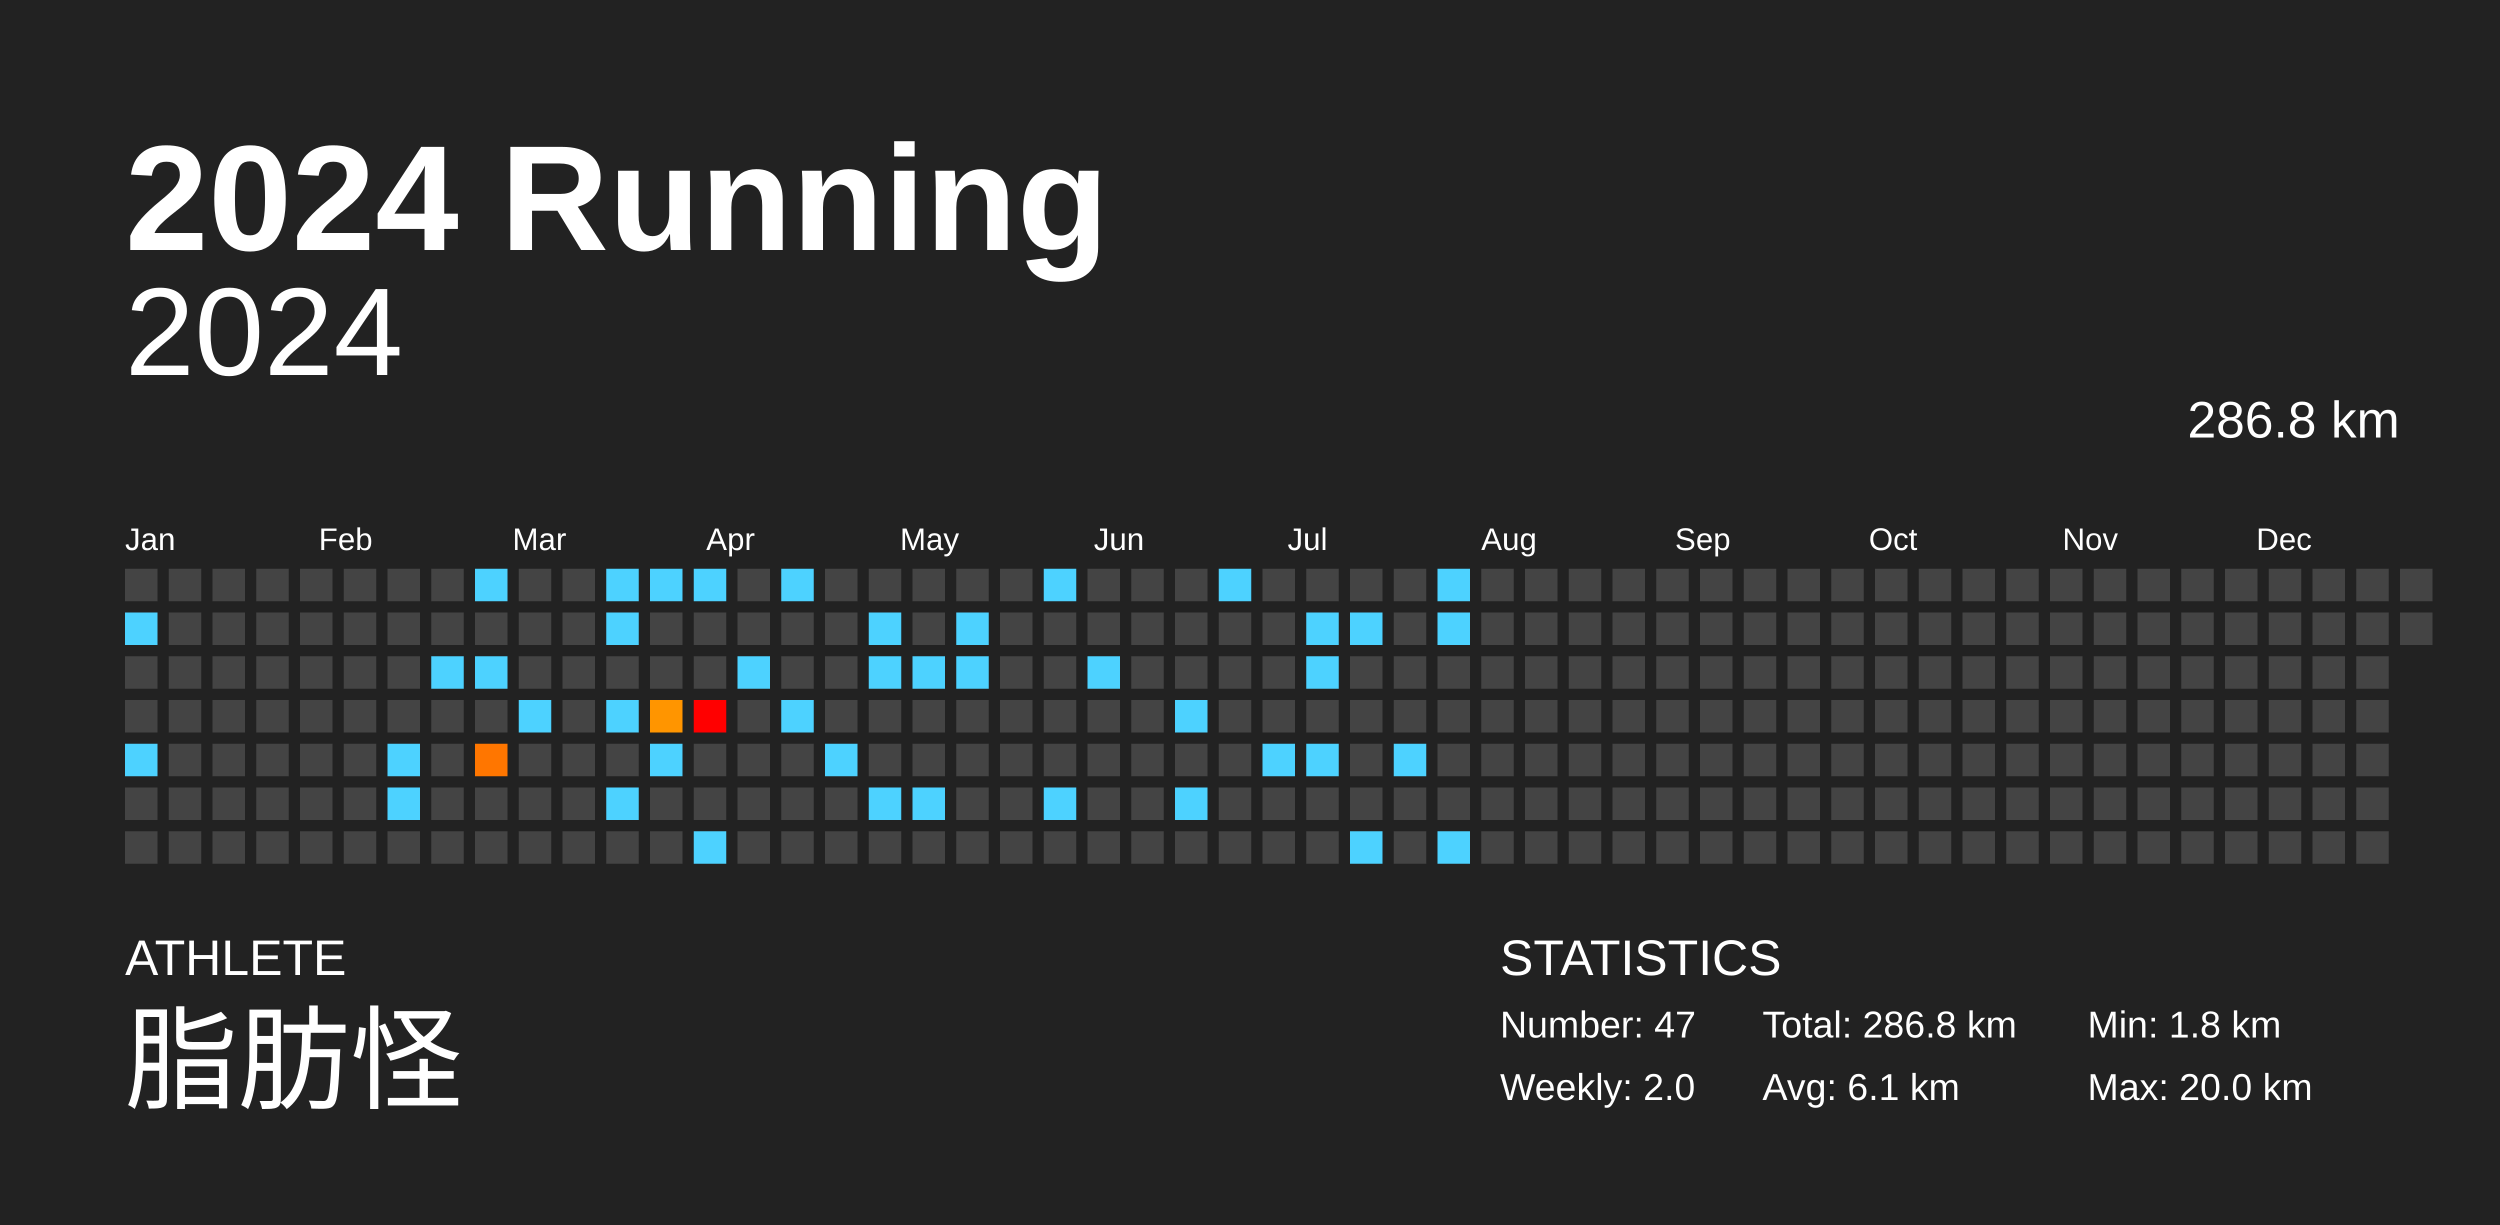
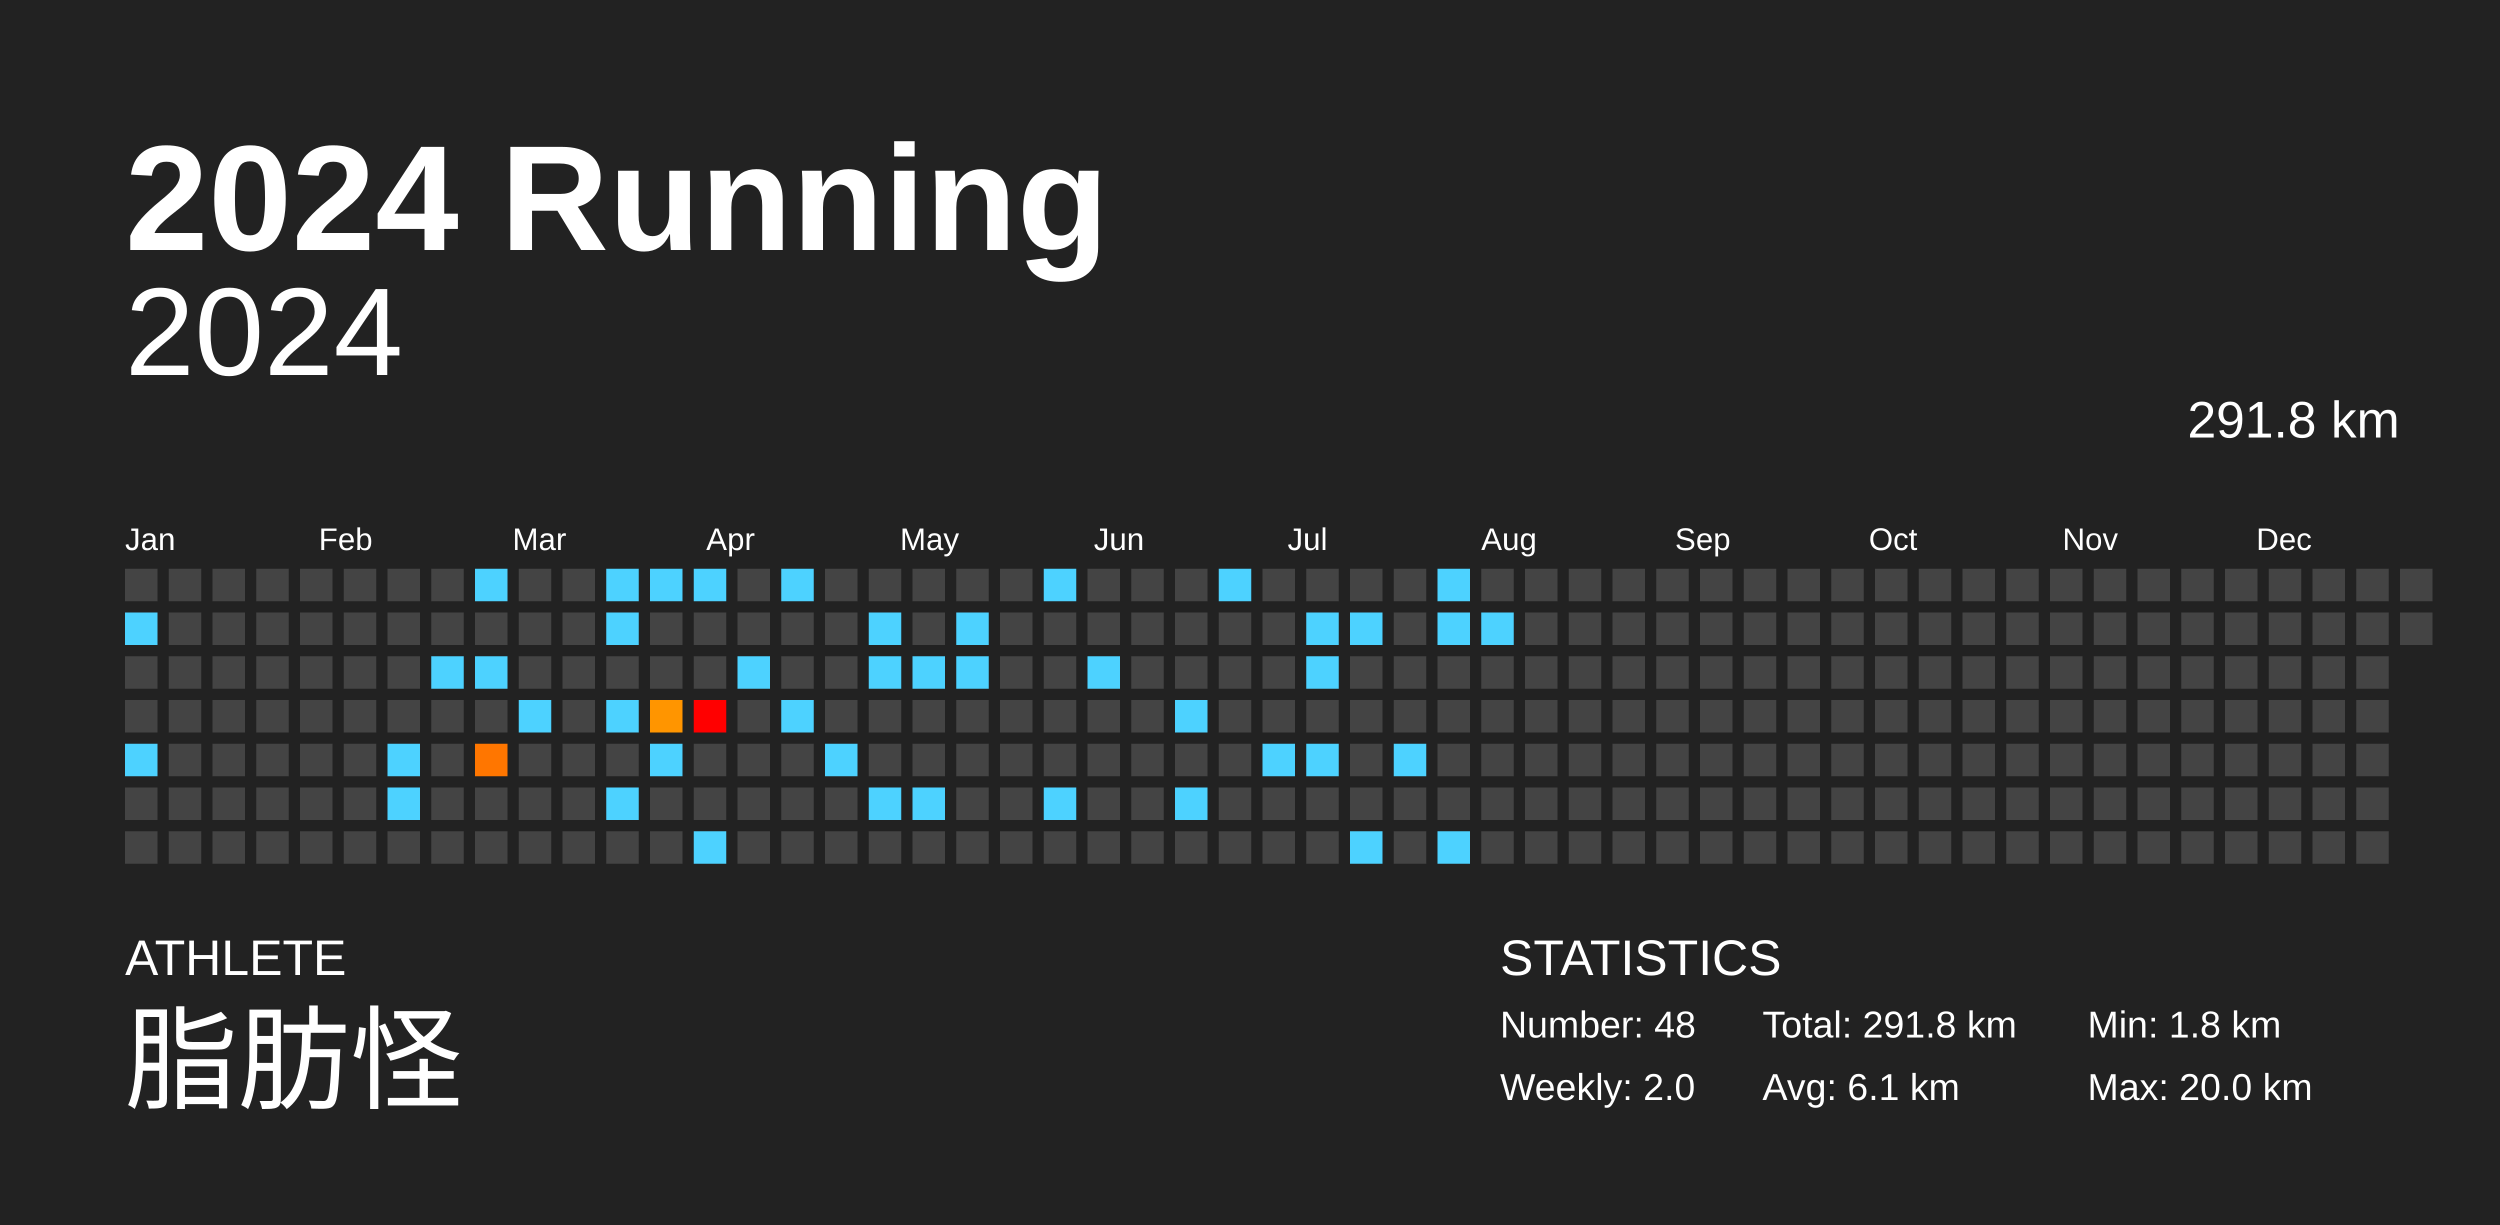
<svg xmlns="http://www.w3.org/2000/svg" baseProfile="full" height="98mm" version="1.1" viewBox="0,0,200,98" width="200mm">
  <defs />
  <rect fill="#222222" height="98" width="200" x="0" y="0" />
  <text fill="#FFFFFF" style="font-size:12px; font-family:Arial; font-weight:bold;" x="10" y="20">2024 Running</text>
  <text fill="#FFFFFF" style="font-size:4px; font-family:Arial" x="10" y="78">ATHLETE</text>
  <text fill="#FFFFFF" style="font-size:9px; font-family:Arial" x="10" y="88">脂肪怪</text>
  <text fill="#FFFFFF" style="font-size:4px; font-family:Arial" x="120" y="78">STATISTICS</text>
-   <text fill="#FFFFFF" style="font-size:3px; font-family:Arial" x="120" y="83">Number: 47</text>
+   <text fill="#FFFFFF" style="font-size:3px; font-family:Arial" x="120" y="83">Number: 48</text>
  <text fill="#FFFFFF" style="font-size:3px; font-family:Arial" x="120" y="88">Weekly: 2.0</text>
-   <text fill="#FFFFFF" style="font-size:3px; font-family:Arial" x="141" y="83">Total: 286.8 km</text>
+   <text fill="#FFFFFF" style="font-size:3px; font-family:Arial" x="141" y="83">Total: 291.8 km</text>
  <text fill="#FFFFFF" style="font-size:3px; font-family:Arial" x="141" y="88">Avg: 6.1 km</text>
  <text fill="#FFFFFF" style="font-size:3px; font-family:Arial" x="167" y="83">Min: 1.8 km</text>
  <text fill="#FFFFFF" style="font-size:3px; font-family:Arial" x="167" y="88">Max: 20.0 km</text>
  <text alignment-baseline="hanging" fill="#FFFFFF" style="font-size:10.0px; font-family:Arial;" x="10" y="30">2024</text>
-   <text alignment-baseline="hanging" fill="#FFFFFF" style="font-size:4.125px; font-family:Arial;" x="175" y="35">286.8 km</text>
+   <text alignment-baseline="hanging" fill="#FFFFFF" style="font-size:4.125px; font-family:Arial;" x="175" y="35">291.8 km</text>
  <text fill="#FFFFFF" style="font-size:2.5px; font-family:Arial" x="10.0" y="44">Jan</text>
  <text fill="#FFFFFF" style="font-size:2.5px; font-family:Arial" x="25.5" y="44">Feb</text>
  <text fill="#FFFFFF" style="font-size:2.5px; font-family:Arial" x="41.0" y="44">Mar</text>
  <text fill="#FFFFFF" style="font-size:2.5px; font-family:Arial" x="56.5" y="44">Apr</text>
  <text fill="#FFFFFF" style="font-size:2.5px; font-family:Arial" x="72.0" y="44">May</text>
  <text fill="#FFFFFF" style="font-size:2.5px; font-family:Arial" x="87.5" y="44">Jun</text>
  <text fill="#FFFFFF" style="font-size:2.5px; font-family:Arial" x="103.0" y="44">Jul</text>
  <text fill="#FFFFFF" style="font-size:2.5px; font-family:Arial" x="118.5" y="44">Aug</text>
  <text fill="#FFFFFF" style="font-size:2.5px; font-family:Arial" x="134.0" y="44">Sep</text>
  <text fill="#FFFFFF" style="font-size:2.5px; font-family:Arial" x="149.5" y="44">Oct</text>
  <text fill="#FFFFFF" style="font-size:2.5px; font-family:Arial" x="165.0" y="44">Nov</text>
  <text fill="#FFFFFF" style="font-size:2.5px; font-family:Arial" x="180.5" y="44">Dec</text>
  <rect fill="#444444" height="2.6" width="2.6" x="10.0" y="45.5" />
  <rect fill="#4dd2ff" height="2.6" width="2.6" x="10.0" y="49.0" />
  <rect fill="#444444" height="2.6" width="2.6" x="10.0" y="52.5" />
  <rect fill="#444444" height="2.6" width="2.6" x="10.0" y="56.0" />
  <rect fill="#4dd2ff" height="2.6" width="2.6" x="10.0" y="59.5" />
  <rect fill="#444444" height="2.6" width="2.6" x="10.0" y="63.0" />
  <rect fill="#444444" height="2.6" width="2.6" x="10.0" y="66.5" />
  <rect fill="#444444" height="2.6" width="2.6" x="13.5" y="45.5" />
  <rect fill="#444444" height="2.6" width="2.6" x="13.5" y="49.0" />
  <rect fill="#444444" height="2.6" width="2.6" x="13.5" y="52.5" />
  <rect fill="#444444" height="2.6" width="2.6" x="13.5" y="56.0" />
  <rect fill="#444444" height="2.6" width="2.6" x="13.5" y="59.5" />
  <rect fill="#444444" height="2.6" width="2.6" x="13.5" y="63.0" />
  <rect fill="#444444" height="2.6" width="2.6" x="13.5" y="66.5" />
  <rect fill="#444444" height="2.6" width="2.6" x="17.0" y="45.5" />
  <rect fill="#444444" height="2.6" width="2.6" x="17.0" y="49.0" />
  <rect fill="#444444" height="2.6" width="2.6" x="17.0" y="52.5" />
  <rect fill="#444444" height="2.6" width="2.6" x="17.0" y="56.0" />
  <rect fill="#444444" height="2.6" width="2.6" x="17.0" y="59.5" />
  <rect fill="#444444" height="2.6" width="2.6" x="17.0" y="63.0" />
  <rect fill="#444444" height="2.6" width="2.6" x="17.0" y="66.5" />
  <rect fill="#444444" height="2.6" width="2.6" x="20.5" y="45.5" />
  <rect fill="#444444" height="2.6" width="2.6" x="20.5" y="49.0" />
  <rect fill="#444444" height="2.6" width="2.6" x="20.5" y="52.5" />
  <rect fill="#444444" height="2.6" width="2.6" x="20.5" y="56.0" />
  <rect fill="#444444" height="2.6" width="2.6" x="20.5" y="59.5" />
  <rect fill="#444444" height="2.6" width="2.6" x="20.5" y="63.0" />
  <rect fill="#444444" height="2.6" width="2.6" x="20.5" y="66.5" />
  <rect fill="#444444" height="2.6" width="2.6" x="24.0" y="45.5" />
  <rect fill="#444444" height="2.6" width="2.6" x="24.0" y="49.0" />
  <rect fill="#444444" height="2.6" width="2.6" x="24.0" y="52.5" />
  <rect fill="#444444" height="2.6" width="2.6" x="24.0" y="56.0" />
  <rect fill="#444444" height="2.6" width="2.6" x="24.0" y="59.5" />
  <rect fill="#444444" height="2.6" width="2.6" x="24.0" y="63.0" />
  <rect fill="#444444" height="2.6" width="2.6" x="24.0" y="66.5" />
  <rect fill="#444444" height="2.6" width="2.6" x="27.5" y="45.5" />
  <rect fill="#444444" height="2.6" width="2.6" x="27.5" y="49.0" />
  <rect fill="#444444" height="2.6" width="2.6" x="27.5" y="52.5" />
  <rect fill="#444444" height="2.6" width="2.6" x="27.5" y="56.0" />
  <rect fill="#444444" height="2.6" width="2.6" x="27.5" y="59.5" />
  <rect fill="#444444" height="2.6" width="2.6" x="27.5" y="63.0" />
  <rect fill="#444444" height="2.6" width="2.6" x="27.5" y="66.5" />
  <rect fill="#444444" height="2.6" width="2.6" x="31.0" y="45.5" />
  <rect fill="#444444" height="2.6" width="2.6" x="31.0" y="49.0" />
  <rect fill="#444444" height="2.6" width="2.6" x="31.0" y="52.5" />
  <rect fill="#444444" height="2.6" width="2.6" x="31.0" y="56.0" />
  <rect fill="#4dd2ff" height="2.6" width="2.6" x="31.0" y="59.5" />
  <rect fill="#4dd2ff" height="2.6" width="2.6" x="31.0" y="63.0" />
  <rect fill="#444444" height="2.6" width="2.6" x="31.0" y="66.5" />
  <rect fill="#444444" height="2.6" width="2.6" x="34.5" y="45.5" />
  <rect fill="#444444" height="2.6" width="2.6" x="34.5" y="49.0" />
  <rect fill="#4dd2ff" height="2.6" width="2.6" x="34.5" y="52.5" />
  <rect fill="#444444" height="2.6" width="2.6" x="34.5" y="56.0" />
  <rect fill="#444444" height="2.6" width="2.6" x="34.5" y="59.5" />
  <rect fill="#444444" height="2.6" width="2.6" x="34.5" y="63.0" />
  <rect fill="#444444" height="2.6" width="2.6" x="34.5" y="66.5" />
  <rect fill="#4dd2ff" height="2.6" width="2.6" x="38.0" y="45.5" />
  <rect fill="#444444" height="2.6" width="2.6" x="38.0" y="49.0" />
  <rect fill="#4dd2ff" height="2.6" width="2.6" x="38.0" y="52.5" />
  <rect fill="#444444" height="2.6" width="2.6" x="38.0" y="56.0" />
  <rect fill="#ff7600" height="2.6" width="2.6" x="38.0" y="59.5" />
  <rect fill="#444444" height="2.6" width="2.6" x="38.0" y="63.0" />
  <rect fill="#444444" height="2.6" width="2.6" x="38.0" y="66.5" />
  <rect fill="#444444" height="2.6" width="2.6" x="41.5" y="45.5" />
  <rect fill="#444444" height="2.6" width="2.6" x="41.5" y="49.0" />
  <rect fill="#444444" height="2.6" width="2.6" x="41.5" y="52.5" />
  <rect fill="#4dd2ff" height="2.6" width="2.6" x="41.5" y="56.0" />
  <rect fill="#444444" height="2.6" width="2.6" x="41.5" y="59.5" />
  <rect fill="#444444" height="2.6" width="2.6" x="41.5" y="63.0" />
  <rect fill="#444444" height="2.6" width="2.6" x="41.5" y="66.5" />
  <rect fill="#444444" height="2.6" width="2.6" x="45.0" y="45.5" />
  <rect fill="#444444" height="2.6" width="2.6" x="45.0" y="49.0" />
  <rect fill="#444444" height="2.6" width="2.6" x="45.0" y="52.5" />
  <rect fill="#444444" height="2.6" width="2.6" x="45.0" y="56.0" />
  <rect fill="#444444" height="2.6" width="2.6" x="45.0" y="59.5" />
  <rect fill="#444444" height="2.6" width="2.6" x="45.0" y="63.0" />
  <rect fill="#444444" height="2.6" width="2.6" x="45.0" y="66.5" />
  <rect fill="#4dd2ff" height="2.6" width="2.6" x="48.5" y="45.5" />
  <rect fill="#4dd2ff" height="2.6" width="2.6" x="48.5" y="49.0" />
  <rect fill="#444444" height="2.6" width="2.6" x="48.5" y="52.5" />
  <rect fill="#4dd2ff" height="2.6" width="2.6" x="48.5" y="56.0" />
  <rect fill="#444444" height="2.6" width="2.6" x="48.5" y="59.5" />
  <rect fill="#4dd2ff" height="2.6" width="2.6" x="48.5" y="63.0" />
  <rect fill="#444444" height="2.6" width="2.6" x="48.5" y="66.5" />
  <rect fill="#4dd2ff" height="2.6" width="2.6" x="52.0" y="45.5" />
  <rect fill="#444444" height="2.6" width="2.6" x="52.0" y="49.0" />
  <rect fill="#444444" height="2.6" width="2.6" x="52.0" y="52.5" />
  <rect fill="#ff9500" height="2.6" width="2.6" x="52.0" y="56.0" />
  <rect fill="#4dd2ff" height="2.6" width="2.6" x="52.0" y="59.5" />
  <rect fill="#444444" height="2.6" width="2.6" x="52.0" y="63.0" />
  <rect fill="#444444" height="2.6" width="2.6" x="52.0" y="66.5" />
  <rect fill="#4dd2ff" height="2.6" width="2.6" x="55.5" y="45.5" />
  <rect fill="#444444" height="2.6" width="2.6" x="55.5" y="49.0" />
  <rect fill="#444444" height="2.6" width="2.6" x="55.5" y="52.5" />
  <rect fill="red" height="2.6" width="2.6" x="55.5" y="56.0" />
  <rect fill="#444444" height="2.6" width="2.6" x="55.5" y="59.5" />
  <rect fill="#444444" height="2.6" width="2.6" x="55.5" y="63.0" />
  <rect fill="#4dd2ff" height="2.6" width="2.6" x="55.5" y="66.5" />
  <rect fill="#444444" height="2.6" width="2.6" x="59.0" y="45.5" />
  <rect fill="#444444" height="2.6" width="2.6" x="59.0" y="49.0" />
  <rect fill="#4dd2ff" height="2.6" width="2.6" x="59.0" y="52.5" />
  <rect fill="#444444" height="2.6" width="2.6" x="59.0" y="56.0" />
  <rect fill="#444444" height="2.6" width="2.6" x="59.0" y="59.5" />
  <rect fill="#444444" height="2.6" width="2.6" x="59.0" y="63.0" />
  <rect fill="#444444" height="2.6" width="2.6" x="59.0" y="66.5" />
  <rect fill="#4dd2ff" height="2.6" width="2.6" x="62.5" y="45.5" />
  <rect fill="#444444" height="2.6" width="2.6" x="62.5" y="49.0" />
  <rect fill="#444444" height="2.6" width="2.6" x="62.5" y="52.5" />
  <rect fill="#4dd2ff" height="2.6" width="2.6" x="62.5" y="56.0" />
  <rect fill="#444444" height="2.6" width="2.6" x="62.5" y="59.5" />
  <rect fill="#444444" height="2.6" width="2.6" x="62.5" y="63.0" />
  <rect fill="#444444" height="2.6" width="2.6" x="62.5" y="66.5" />
  <rect fill="#444444" height="2.6" width="2.6" x="66.0" y="45.5" />
  <rect fill="#444444" height="2.6" width="2.6" x="66.0" y="49.0" />
  <rect fill="#444444" height="2.6" width="2.6" x="66.0" y="52.5" />
  <rect fill="#444444" height="2.6" width="2.6" x="66.0" y="56.0" />
  <rect fill="#4dd2ff" height="2.6" width="2.6" x="66.0" y="59.5" />
  <rect fill="#444444" height="2.6" width="2.6" x="66.0" y="63.0" />
  <rect fill="#444444" height="2.6" width="2.6" x="66.0" y="66.5" />
  <rect fill="#444444" height="2.6" width="2.6" x="69.5" y="45.5" />
  <rect fill="#4dd2ff" height="2.6" width="2.6" x="69.5" y="49.0" />
  <rect fill="#4dd2ff" height="2.6" width="2.6" x="69.5" y="52.5" />
  <rect fill="#444444" height="2.6" width="2.6" x="69.5" y="56.0" />
  <rect fill="#444444" height="2.6" width="2.6" x="69.5" y="59.5" />
  <rect fill="#4dd2ff" height="2.6" width="2.6" x="69.5" y="63.0" />
  <rect fill="#444444" height="2.6" width="2.6" x="69.5" y="66.5" />
  <rect fill="#444444" height="2.6" width="2.6" x="73.0" y="45.5" />
  <rect fill="#444444" height="2.6" width="2.6" x="73.0" y="49.0" />
  <rect fill="#4dd2ff" height="2.6" width="2.6" x="73.0" y="52.5" />
  <rect fill="#444444" height="2.6" width="2.6" x="73.0" y="56.0" />
  <rect fill="#444444" height="2.6" width="2.6" x="73.0" y="59.5" />
  <rect fill="#4dd2ff" height="2.6" width="2.6" x="73.0" y="63.0" />
  <rect fill="#444444" height="2.6" width="2.6" x="73.0" y="66.5" />
  <rect fill="#444444" height="2.6" width="2.6" x="76.5" y="45.5" />
  <rect fill="#4dd2ff" height="2.6" width="2.6" x="76.5" y="49.0" />
  <rect fill="#4dd2ff" height="2.6" width="2.6" x="76.5" y="52.5" />
  <rect fill="#444444" height="2.6" width="2.6" x="76.5" y="56.0" />
  <rect fill="#444444" height="2.6" width="2.6" x="76.5" y="59.5" />
  <rect fill="#444444" height="2.6" width="2.6" x="76.5" y="63.0" />
  <rect fill="#444444" height="2.6" width="2.6" x="76.5" y="66.5" />
  <rect fill="#444444" height="2.6" width="2.6" x="80.0" y="45.5" />
  <rect fill="#444444" height="2.6" width="2.6" x="80.0" y="49.0" />
  <rect fill="#444444" height="2.6" width="2.6" x="80.0" y="52.5" />
  <rect fill="#444444" height="2.6" width="2.6" x="80.0" y="56.0" />
  <rect fill="#444444" height="2.6" width="2.6" x="80.0" y="59.5" />
  <rect fill="#444444" height="2.6" width="2.6" x="80.0" y="63.0" />
  <rect fill="#444444" height="2.6" width="2.6" x="80.0" y="66.5" />
  <rect fill="#4dd2ff" height="2.6" width="2.6" x="83.5" y="45.5" />
  <rect fill="#444444" height="2.6" width="2.6" x="83.5" y="49.0" />
  <rect fill="#444444" height="2.6" width="2.6" x="83.5" y="52.5" />
  <rect fill="#444444" height="2.6" width="2.6" x="83.5" y="56.0" />
  <rect fill="#444444" height="2.6" width="2.6" x="83.5" y="59.5" />
  <rect fill="#4dd2ff" height="2.6" width="2.6" x="83.5" y="63.0" />
  <rect fill="#444444" height="2.6" width="2.6" x="83.5" y="66.5" />
  <rect fill="#444444" height="2.6" width="2.6" x="87.0" y="45.5" />
  <rect fill="#444444" height="2.6" width="2.6" x="87.0" y="49.0" />
  <rect fill="#4dd2ff" height="2.6" width="2.6" x="87.0" y="52.5" />
  <rect fill="#444444" height="2.6" width="2.6" x="87.0" y="56.0" />
  <rect fill="#444444" height="2.6" width="2.6" x="87.0" y="59.5" />
  <rect fill="#444444" height="2.6" width="2.6" x="87.0" y="63.0" />
  <rect fill="#444444" height="2.6" width="2.6" x="87.0" y="66.5" />
  <rect fill="#444444" height="2.6" width="2.6" x="90.5" y="45.5" />
  <rect fill="#444444" height="2.6" width="2.6" x="90.5" y="49.0" />
  <rect fill="#444444" height="2.6" width="2.6" x="90.5" y="52.5" />
  <rect fill="#444444" height="2.6" width="2.6" x="90.5" y="56.0" />
  <rect fill="#444444" height="2.6" width="2.6" x="90.5" y="59.5" />
  <rect fill="#444444" height="2.6" width="2.6" x="90.5" y="63.0" />
  <rect fill="#444444" height="2.6" width="2.6" x="90.5" y="66.5" />
  <rect fill="#444444" height="2.6" width="2.6" x="94.0" y="45.5" />
  <rect fill="#444444" height="2.6" width="2.6" x="94.0" y="49.0" />
  <rect fill="#444444" height="2.6" width="2.6" x="94.0" y="52.5" />
  <rect fill="#4dd2ff" height="2.6" width="2.6" x="94.0" y="56.0" />
  <rect fill="#444444" height="2.6" width="2.6" x="94.0" y="59.5" />
  <rect fill="#4dd2ff" height="2.6" width="2.6" x="94.0" y="63.0" />
  <rect fill="#444444" height="2.6" width="2.6" x="94.0" y="66.5" />
  <rect fill="#4dd2ff" height="2.6" width="2.6" x="97.5" y="45.5" />
  <rect fill="#444444" height="2.6" width="2.6" x="97.5" y="49.0" />
  <rect fill="#444444" height="2.6" width="2.6" x="97.5" y="52.5" />
  <rect fill="#444444" height="2.6" width="2.6" x="97.5" y="56.0" />
  <rect fill="#444444" height="2.6" width="2.6" x="97.5" y="59.5" />
  <rect fill="#444444" height="2.6" width="2.6" x="97.5" y="63.0" />
  <rect fill="#444444" height="2.6" width="2.6" x="97.5" y="66.5" />
  <rect fill="#444444" height="2.6" width="2.6" x="101.0" y="45.5" />
  <rect fill="#444444" height="2.6" width="2.6" x="101.0" y="49.0" />
  <rect fill="#444444" height="2.6" width="2.6" x="101.0" y="52.5" />
  <rect fill="#444444" height="2.6" width="2.6" x="101.0" y="56.0" />
  <rect fill="#4dd2ff" height="2.6" width="2.6" x="101.0" y="59.5" />
  <rect fill="#444444" height="2.6" width="2.6" x="101.0" y="63.0" />
  <rect fill="#444444" height="2.6" width="2.6" x="101.0" y="66.5" />
  <rect fill="#444444" height="2.6" width="2.6" x="104.5" y="45.5" />
  <rect fill="#4dd2ff" height="2.6" width="2.6" x="104.5" y="49.0" />
  <rect fill="#4dd2ff" height="2.6" width="2.6" x="104.5" y="52.5" />
  <rect fill="#444444" height="2.6" width="2.6" x="104.5" y="56.0" />
  <rect fill="#4dd2ff" height="2.6" width="2.6" x="104.5" y="59.5" />
  <rect fill="#444444" height="2.6" width="2.6" x="104.5" y="63.0" />
  <rect fill="#444444" height="2.6" width="2.6" x="104.5" y="66.5" />
  <rect fill="#444444" height="2.6" width="2.6" x="108.0" y="45.5" />
  <rect fill="#4dd2ff" height="2.6" width="2.6" x="108.0" y="49.0" />
  <rect fill="#444444" height="2.6" width="2.6" x="108.0" y="52.5" />
  <rect fill="#444444" height="2.6" width="2.6" x="108.0" y="56.0" />
  <rect fill="#444444" height="2.6" width="2.6" x="108.0" y="59.5" />
  <rect fill="#444444" height="2.6" width="2.6" x="108.0" y="63.0" />
  <rect fill="#4dd2ff" height="2.6" width="2.6" x="108.0" y="66.5" />
  <rect fill="#444444" height="2.6" width="2.6" x="111.5" y="45.5" />
  <rect fill="#444444" height="2.6" width="2.6" x="111.5" y="49.0" />
  <rect fill="#444444" height="2.6" width="2.6" x="111.5" y="52.5" />
  <rect fill="#444444" height="2.6" width="2.6" x="111.5" y="56.0" />
  <rect fill="#4dd2ff" height="2.6" width="2.6" x="111.5" y="59.5" />
  <rect fill="#444444" height="2.6" width="2.6" x="111.5" y="63.0" />
  <rect fill="#444444" height="2.6" width="2.6" x="111.5" y="66.5" />
  <rect fill="#4dd2ff" height="2.6" width="2.6" x="115.0" y="45.5" />
  <rect fill="#4dd2ff" height="2.6" width="2.6" x="115.0" y="49.0" />
  <rect fill="#444444" height="2.6" width="2.6" x="115.0" y="52.5" />
  <rect fill="#444444" height="2.6" width="2.6" x="115.0" y="56.0" />
  <rect fill="#444444" height="2.6" width="2.6" x="115.0" y="59.5" />
  <rect fill="#444444" height="2.6" width="2.6" x="115.0" y="63.0" />
  <rect fill="#4dd2ff" height="2.6" width="2.6" x="115.0" y="66.5" />
  <rect fill="#444444" height="2.6" width="2.6" x="118.5" y="45.5" />
-   <rect fill="#444444" height="2.6" width="2.6" x="118.5" y="49.0" />
+   <rect fill="#4dd2ff" height="2.6" width="2.6" x="118.5" y="49.0" />
  <rect fill="#444444" height="2.6" width="2.6" x="118.5" y="52.5" />
  <rect fill="#444444" height="2.6" width="2.6" x="118.5" y="56.0" />
  <rect fill="#444444" height="2.6" width="2.6" x="118.5" y="59.5" />
  <rect fill="#444444" height="2.6" width="2.6" x="118.5" y="63.0" />
  <rect fill="#444444" height="2.6" width="2.6" x="118.5" y="66.5" />
  <rect fill="#444444" height="2.6" width="2.6" x="122.0" y="45.5" />
  <rect fill="#444444" height="2.6" width="2.6" x="122.0" y="49.0" />
  <rect fill="#444444" height="2.6" width="2.6" x="122.0" y="52.5" />
  <rect fill="#444444" height="2.6" width="2.6" x="122.0" y="56.0" />
  <rect fill="#444444" height="2.6" width="2.6" x="122.0" y="59.5" />
  <rect fill="#444444" height="2.6" width="2.6" x="122.0" y="63.0" />
  <rect fill="#444444" height="2.6" width="2.6" x="122.0" y="66.5" />
  <rect fill="#444444" height="2.6" width="2.6" x="125.5" y="45.5" />
  <rect fill="#444444" height="2.6" width="2.6" x="125.5" y="49.0" />
  <rect fill="#444444" height="2.6" width="2.6" x="125.5" y="52.5" />
  <rect fill="#444444" height="2.6" width="2.6" x="125.5" y="56.0" />
  <rect fill="#444444" height="2.6" width="2.6" x="125.5" y="59.5" />
  <rect fill="#444444" height="2.6" width="2.6" x="125.5" y="63.0" />
  <rect fill="#444444" height="2.6" width="2.6" x="125.5" y="66.5" />
  <rect fill="#444444" height="2.6" width="2.6" x="129.0" y="45.5" />
  <rect fill="#444444" height="2.6" width="2.6" x="129.0" y="49.0" />
  <rect fill="#444444" height="2.6" width="2.6" x="129.0" y="52.5" />
  <rect fill="#444444" height="2.6" width="2.6" x="129.0" y="56.0" />
  <rect fill="#444444" height="2.6" width="2.6" x="129.0" y="59.5" />
  <rect fill="#444444" height="2.6" width="2.6" x="129.0" y="63.0" />
  <rect fill="#444444" height="2.6" width="2.6" x="129.0" y="66.5" />
  <rect fill="#444444" height="2.6" width="2.6" x="132.5" y="45.5" />
  <rect fill="#444444" height="2.6" width="2.6" x="132.5" y="49.0" />
  <rect fill="#444444" height="2.6" width="2.6" x="132.5" y="52.5" />
  <rect fill="#444444" height="2.6" width="2.6" x="132.5" y="56.0" />
  <rect fill="#444444" height="2.6" width="2.6" x="132.5" y="59.5" />
  <rect fill="#444444" height="2.6" width="2.6" x="132.5" y="63.0" />
  <rect fill="#444444" height="2.6" width="2.6" x="132.5" y="66.5" />
  <rect fill="#444444" height="2.6" width="2.6" x="136.0" y="45.5" />
  <rect fill="#444444" height="2.6" width="2.6" x="136.0" y="49.0" />
  <rect fill="#444444" height="2.6" width="2.6" x="136.0" y="52.5" />
  <rect fill="#444444" height="2.6" width="2.6" x="136.0" y="56.0" />
  <rect fill="#444444" height="2.6" width="2.6" x="136.0" y="59.5" />
  <rect fill="#444444" height="2.6" width="2.6" x="136.0" y="63.0" />
  <rect fill="#444444" height="2.6" width="2.6" x="136.0" y="66.5" />
  <rect fill="#444444" height="2.6" width="2.6" x="139.5" y="45.5" />
  <rect fill="#444444" height="2.6" width="2.6" x="139.5" y="49.0" />
  <rect fill="#444444" height="2.6" width="2.6" x="139.5" y="52.5" />
  <rect fill="#444444" height="2.6" width="2.6" x="139.5" y="56.0" />
  <rect fill="#444444" height="2.6" width="2.6" x="139.5" y="59.5" />
  <rect fill="#444444" height="2.6" width="2.6" x="139.5" y="63.0" />
  <rect fill="#444444" height="2.6" width="2.6" x="139.5" y="66.5" />
  <rect fill="#444444" height="2.6" width="2.6" x="143.0" y="45.5" />
  <rect fill="#444444" height="2.6" width="2.6" x="143.0" y="49.0" />
  <rect fill="#444444" height="2.6" width="2.6" x="143.0" y="52.5" />
  <rect fill="#444444" height="2.6" width="2.6" x="143.0" y="56.0" />
  <rect fill="#444444" height="2.6" width="2.6" x="143.0" y="59.5" />
  <rect fill="#444444" height="2.6" width="2.6" x="143.0" y="63.0" />
  <rect fill="#444444" height="2.6" width="2.6" x="143.0" y="66.5" />
  <rect fill="#444444" height="2.6" width="2.6" x="146.5" y="45.5" />
  <rect fill="#444444" height="2.6" width="2.6" x="146.5" y="49.0" />
  <rect fill="#444444" height="2.6" width="2.6" x="146.5" y="52.5" />
  <rect fill="#444444" height="2.6" width="2.6" x="146.5" y="56.0" />
  <rect fill="#444444" height="2.6" width="2.6" x="146.5" y="59.5" />
  <rect fill="#444444" height="2.6" width="2.6" x="146.5" y="63.0" />
  <rect fill="#444444" height="2.6" width="2.6" x="146.5" y="66.5" />
  <rect fill="#444444" height="2.6" width="2.6" x="150.0" y="45.5" />
  <rect fill="#444444" height="2.6" width="2.6" x="150.0" y="49.0" />
  <rect fill="#444444" height="2.6" width="2.6" x="150.0" y="52.5" />
  <rect fill="#444444" height="2.6" width="2.6" x="150.0" y="56.0" />
  <rect fill="#444444" height="2.6" width="2.6" x="150.0" y="59.5" />
  <rect fill="#444444" height="2.6" width="2.6" x="150.0" y="63.0" />
  <rect fill="#444444" height="2.6" width="2.6" x="150.0" y="66.5" />
  <rect fill="#444444" height="2.6" width="2.6" x="153.5" y="45.5" />
  <rect fill="#444444" height="2.6" width="2.6" x="153.5" y="49.0" />
  <rect fill="#444444" height="2.6" width="2.6" x="153.5" y="52.5" />
  <rect fill="#444444" height="2.6" width="2.6" x="153.5" y="56.0" />
  <rect fill="#444444" height="2.6" width="2.6" x="153.5" y="59.5" />
  <rect fill="#444444" height="2.6" width="2.6" x="153.5" y="63.0" />
  <rect fill="#444444" height="2.6" width="2.6" x="153.5" y="66.5" />
  <rect fill="#444444" height="2.6" width="2.6" x="157.0" y="45.5" />
  <rect fill="#444444" height="2.6" width="2.6" x="157.0" y="49.0" />
  <rect fill="#444444" height="2.6" width="2.6" x="157.0" y="52.5" />
  <rect fill="#444444" height="2.6" width="2.6" x="157.0" y="56.0" />
  <rect fill="#444444" height="2.6" width="2.6" x="157.0" y="59.5" />
  <rect fill="#444444" height="2.6" width="2.6" x="157.0" y="63.0" />
  <rect fill="#444444" height="2.6" width="2.6" x="157.0" y="66.5" />
  <rect fill="#444444" height="2.6" width="2.6" x="160.5" y="45.5" />
  <rect fill="#444444" height="2.6" width="2.6" x="160.5" y="49.0" />
  <rect fill="#444444" height="2.6" width="2.6" x="160.5" y="52.5" />
  <rect fill="#444444" height="2.6" width="2.6" x="160.5" y="56.0" />
  <rect fill="#444444" height="2.6" width="2.6" x="160.5" y="59.5" />
  <rect fill="#444444" height="2.6" width="2.6" x="160.5" y="63.0" />
  <rect fill="#444444" height="2.6" width="2.6" x="160.5" y="66.5" />
  <rect fill="#444444" height="2.6" width="2.6" x="164.0" y="45.5" />
  <rect fill="#444444" height="2.6" width="2.6" x="164.0" y="49.0" />
  <rect fill="#444444" height="2.6" width="2.6" x="164.0" y="52.5" />
  <rect fill="#444444" height="2.6" width="2.6" x="164.0" y="56.0" />
  <rect fill="#444444" height="2.6" width="2.6" x="164.0" y="59.5" />
  <rect fill="#444444" height="2.6" width="2.6" x="164.0" y="63.0" />
  <rect fill="#444444" height="2.6" width="2.6" x="164.0" y="66.5" />
  <rect fill="#444444" height="2.6" width="2.6" x="167.5" y="45.5" />
  <rect fill="#444444" height="2.6" width="2.6" x="167.5" y="49.0" />
  <rect fill="#444444" height="2.6" width="2.6" x="167.5" y="52.5" />
  <rect fill="#444444" height="2.6" width="2.6" x="167.5" y="56.0" />
  <rect fill="#444444" height="2.6" width="2.6" x="167.5" y="59.5" />
  <rect fill="#444444" height="2.6" width="2.6" x="167.5" y="63.0" />
  <rect fill="#444444" height="2.6" width="2.6" x="167.5" y="66.5" />
  <rect fill="#444444" height="2.6" width="2.6" x="171.0" y="45.5" />
  <rect fill="#444444" height="2.6" width="2.6" x="171.0" y="49.0" />
  <rect fill="#444444" height="2.6" width="2.6" x="171.0" y="52.5" />
  <rect fill="#444444" height="2.6" width="2.6" x="171.0" y="56.0" />
  <rect fill="#444444" height="2.6" width="2.6" x="171.0" y="59.5" />
  <rect fill="#444444" height="2.6" width="2.6" x="171.0" y="63.0" />
  <rect fill="#444444" height="2.6" width="2.6" x="171.0" y="66.5" />
  <rect fill="#444444" height="2.6" width="2.6" x="174.5" y="45.5" />
  <rect fill="#444444" height="2.6" width="2.6" x="174.5" y="49.0" />
  <rect fill="#444444" height="2.6" width="2.6" x="174.5" y="52.5" />
  <rect fill="#444444" height="2.6" width="2.6" x="174.5" y="56.0" />
  <rect fill="#444444" height="2.6" width="2.6" x="174.5" y="59.5" />
  <rect fill="#444444" height="2.6" width="2.6" x="174.5" y="63.0" />
  <rect fill="#444444" height="2.6" width="2.6" x="174.5" y="66.5" />
  <rect fill="#444444" height="2.6" width="2.6" x="178.0" y="45.5" />
  <rect fill="#444444" height="2.6" width="2.6" x="178.0" y="49.0" />
  <rect fill="#444444" height="2.6" width="2.6" x="178.0" y="52.5" />
  <rect fill="#444444" height="2.6" width="2.6" x="178.0" y="56.0" />
  <rect fill="#444444" height="2.6" width="2.6" x="178.0" y="59.5" />
  <rect fill="#444444" height="2.6" width="2.6" x="178.0" y="63.0" />
  <rect fill="#444444" height="2.6" width="2.6" x="178.0" y="66.5" />
  <rect fill="#444444" height="2.6" width="2.6" x="181.5" y="45.5" />
  <rect fill="#444444" height="2.6" width="2.6" x="181.5" y="49.0" />
  <rect fill="#444444" height="2.6" width="2.6" x="181.5" y="52.5" />
  <rect fill="#444444" height="2.6" width="2.6" x="181.5" y="56.0" />
  <rect fill="#444444" height="2.6" width="2.6" x="181.5" y="59.5" />
  <rect fill="#444444" height="2.6" width="2.6" x="181.5" y="63.0" />
  <rect fill="#444444" height="2.6" width="2.6" x="181.5" y="66.5" />
  <rect fill="#444444" height="2.6" width="2.6" x="185.0" y="45.5" />
  <rect fill="#444444" height="2.6" width="2.6" x="185.0" y="49.0" />
  <rect fill="#444444" height="2.6" width="2.6" x="185.0" y="52.5" />
  <rect fill="#444444" height="2.6" width="2.6" x="185.0" y="56.0" />
  <rect fill="#444444" height="2.6" width="2.6" x="185.0" y="59.5" />
  <rect fill="#444444" height="2.6" width="2.6" x="185.0" y="63.0" />
  <rect fill="#444444" height="2.6" width="2.6" x="185.0" y="66.5" />
  <rect fill="#444444" height="2.6" width="2.6" x="188.5" y="45.5" />
  <rect fill="#444444" height="2.6" width="2.6" x="188.5" y="49.0" />
  <rect fill="#444444" height="2.6" width="2.6" x="188.5" y="52.5" />
  <rect fill="#444444" height="2.6" width="2.6" x="188.5" y="56.0" />
  <rect fill="#444444" height="2.6" width="2.6" x="188.5" y="59.5" />
  <rect fill="#444444" height="2.6" width="2.6" x="188.5" y="63.0" />
  <rect fill="#444444" height="2.6" width="2.6" x="188.5" y="66.5" />
  <rect fill="#444444" height="2.6" width="2.6" x="192.0" y="45.5" />
  <rect fill="#444444" height="2.6" width="2.6" x="192.0" y="49.0" />
</svg>
